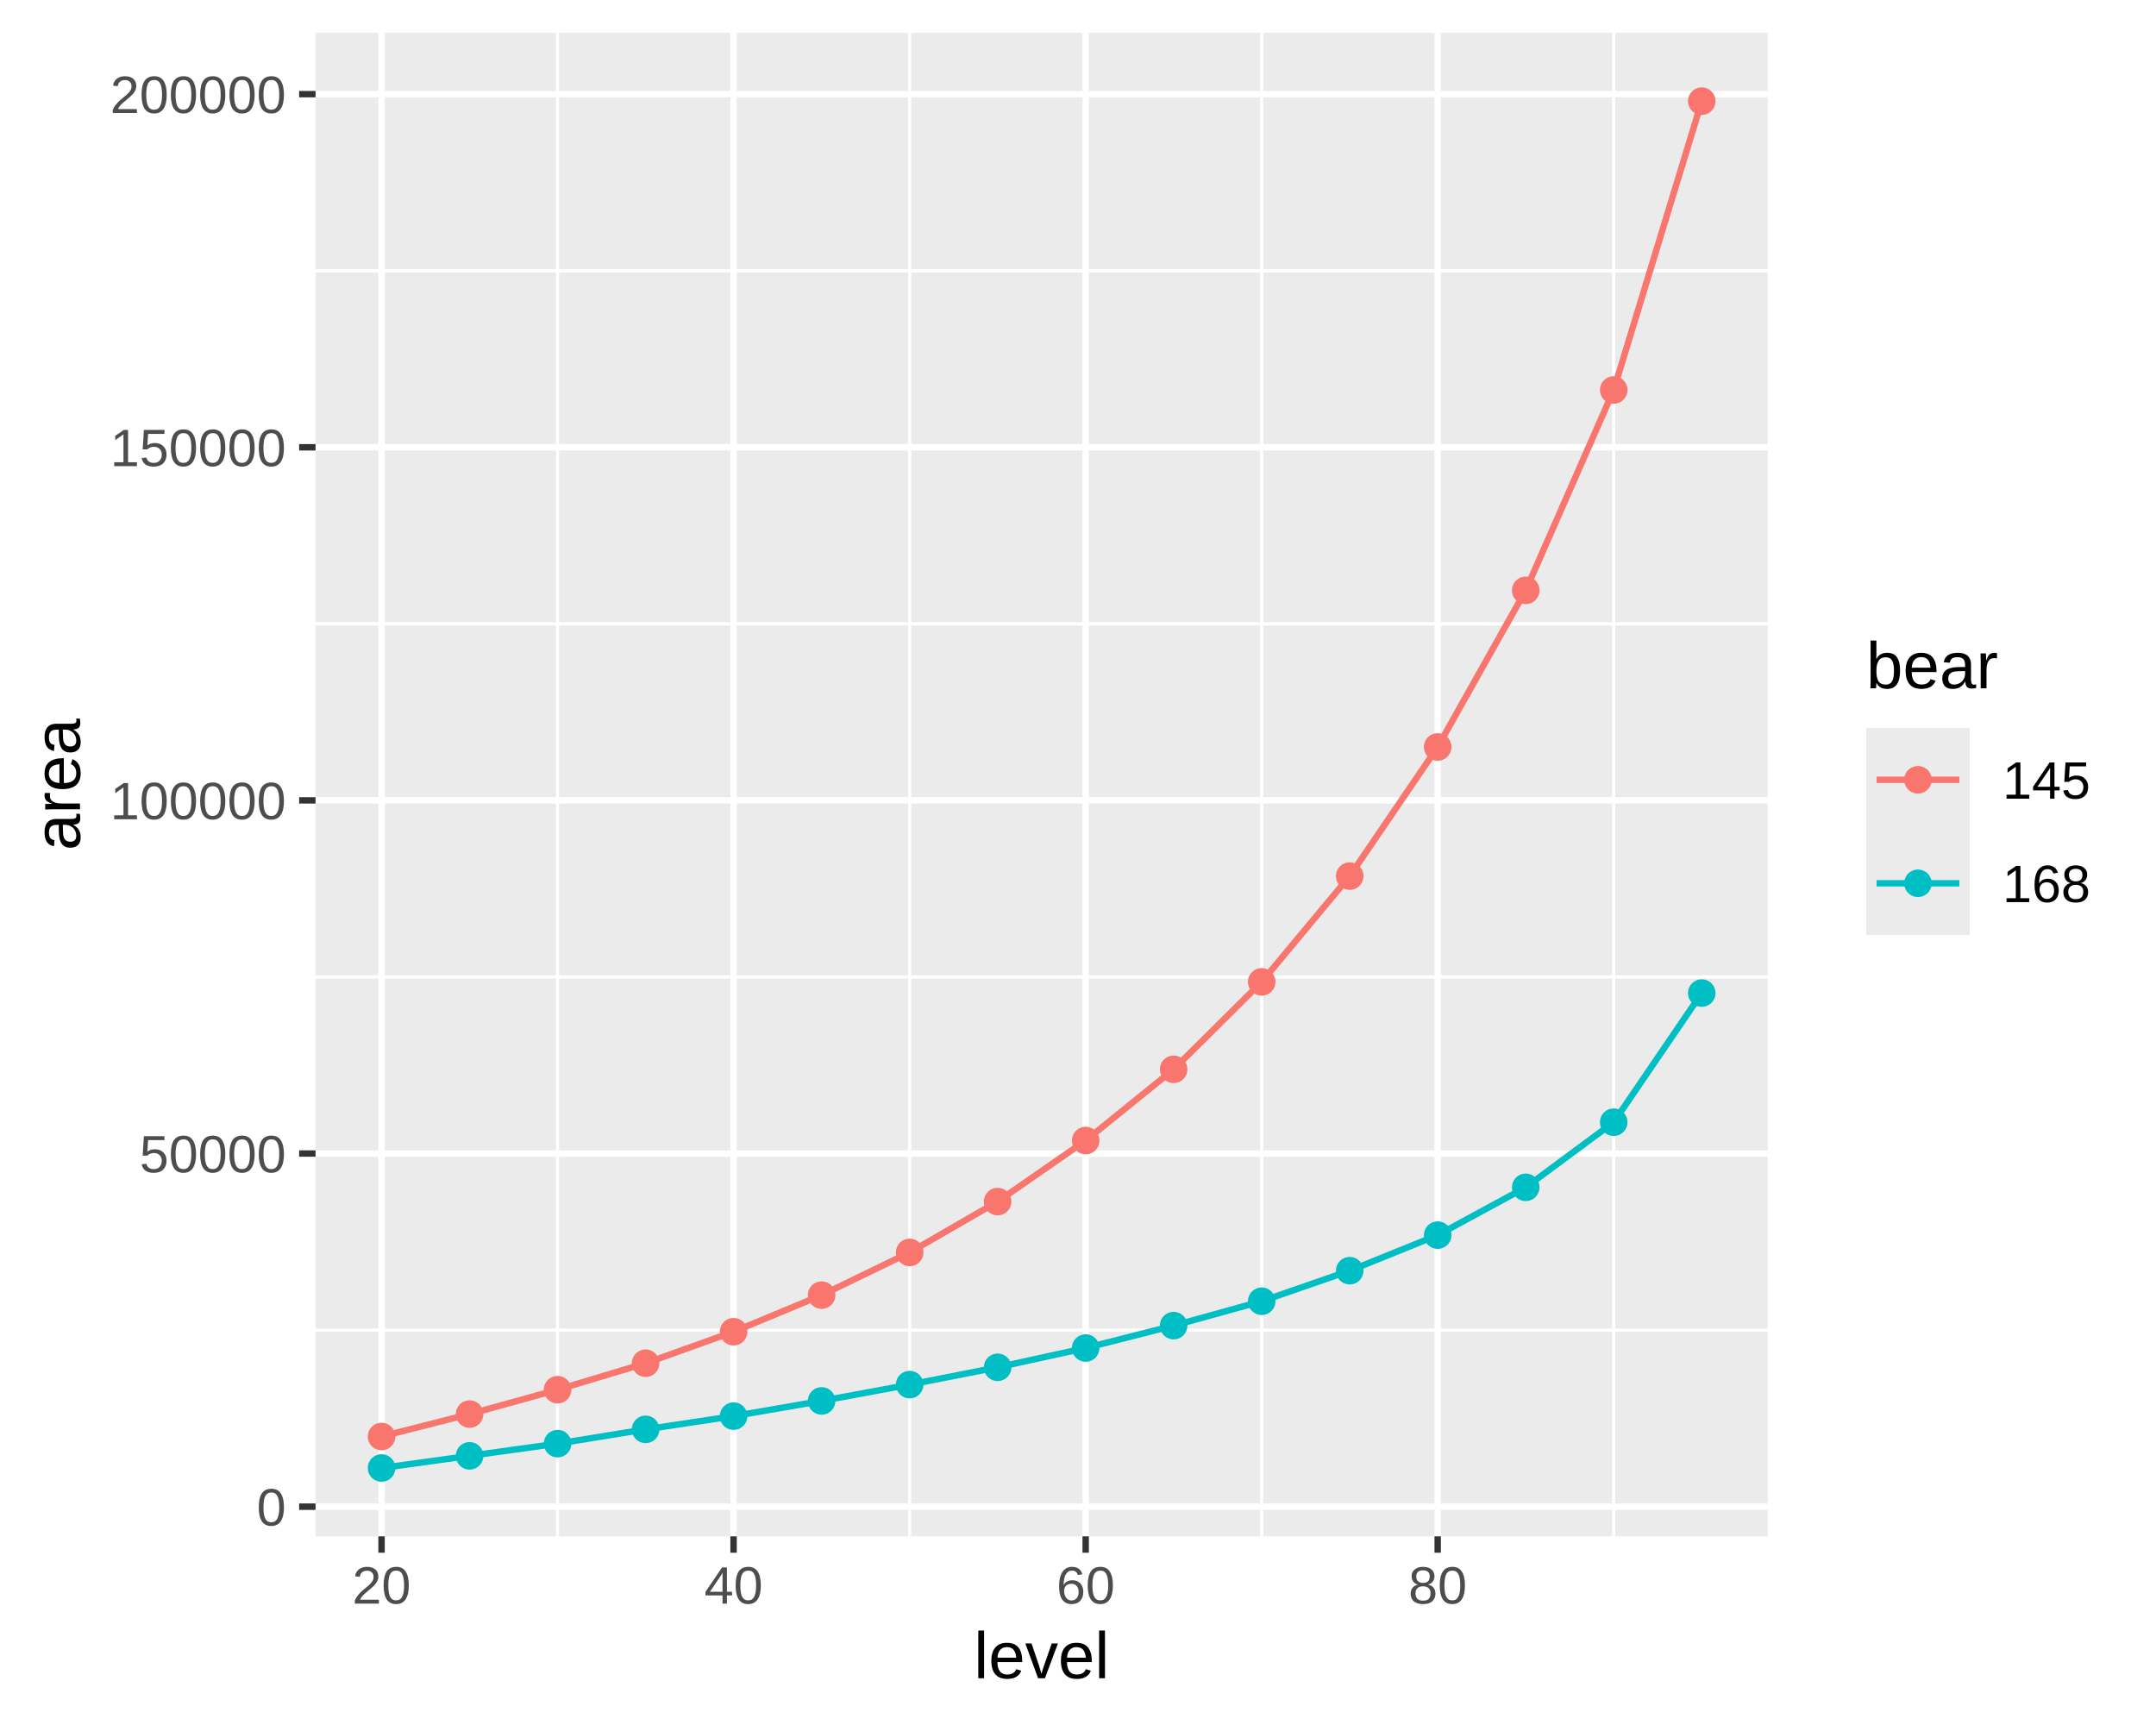
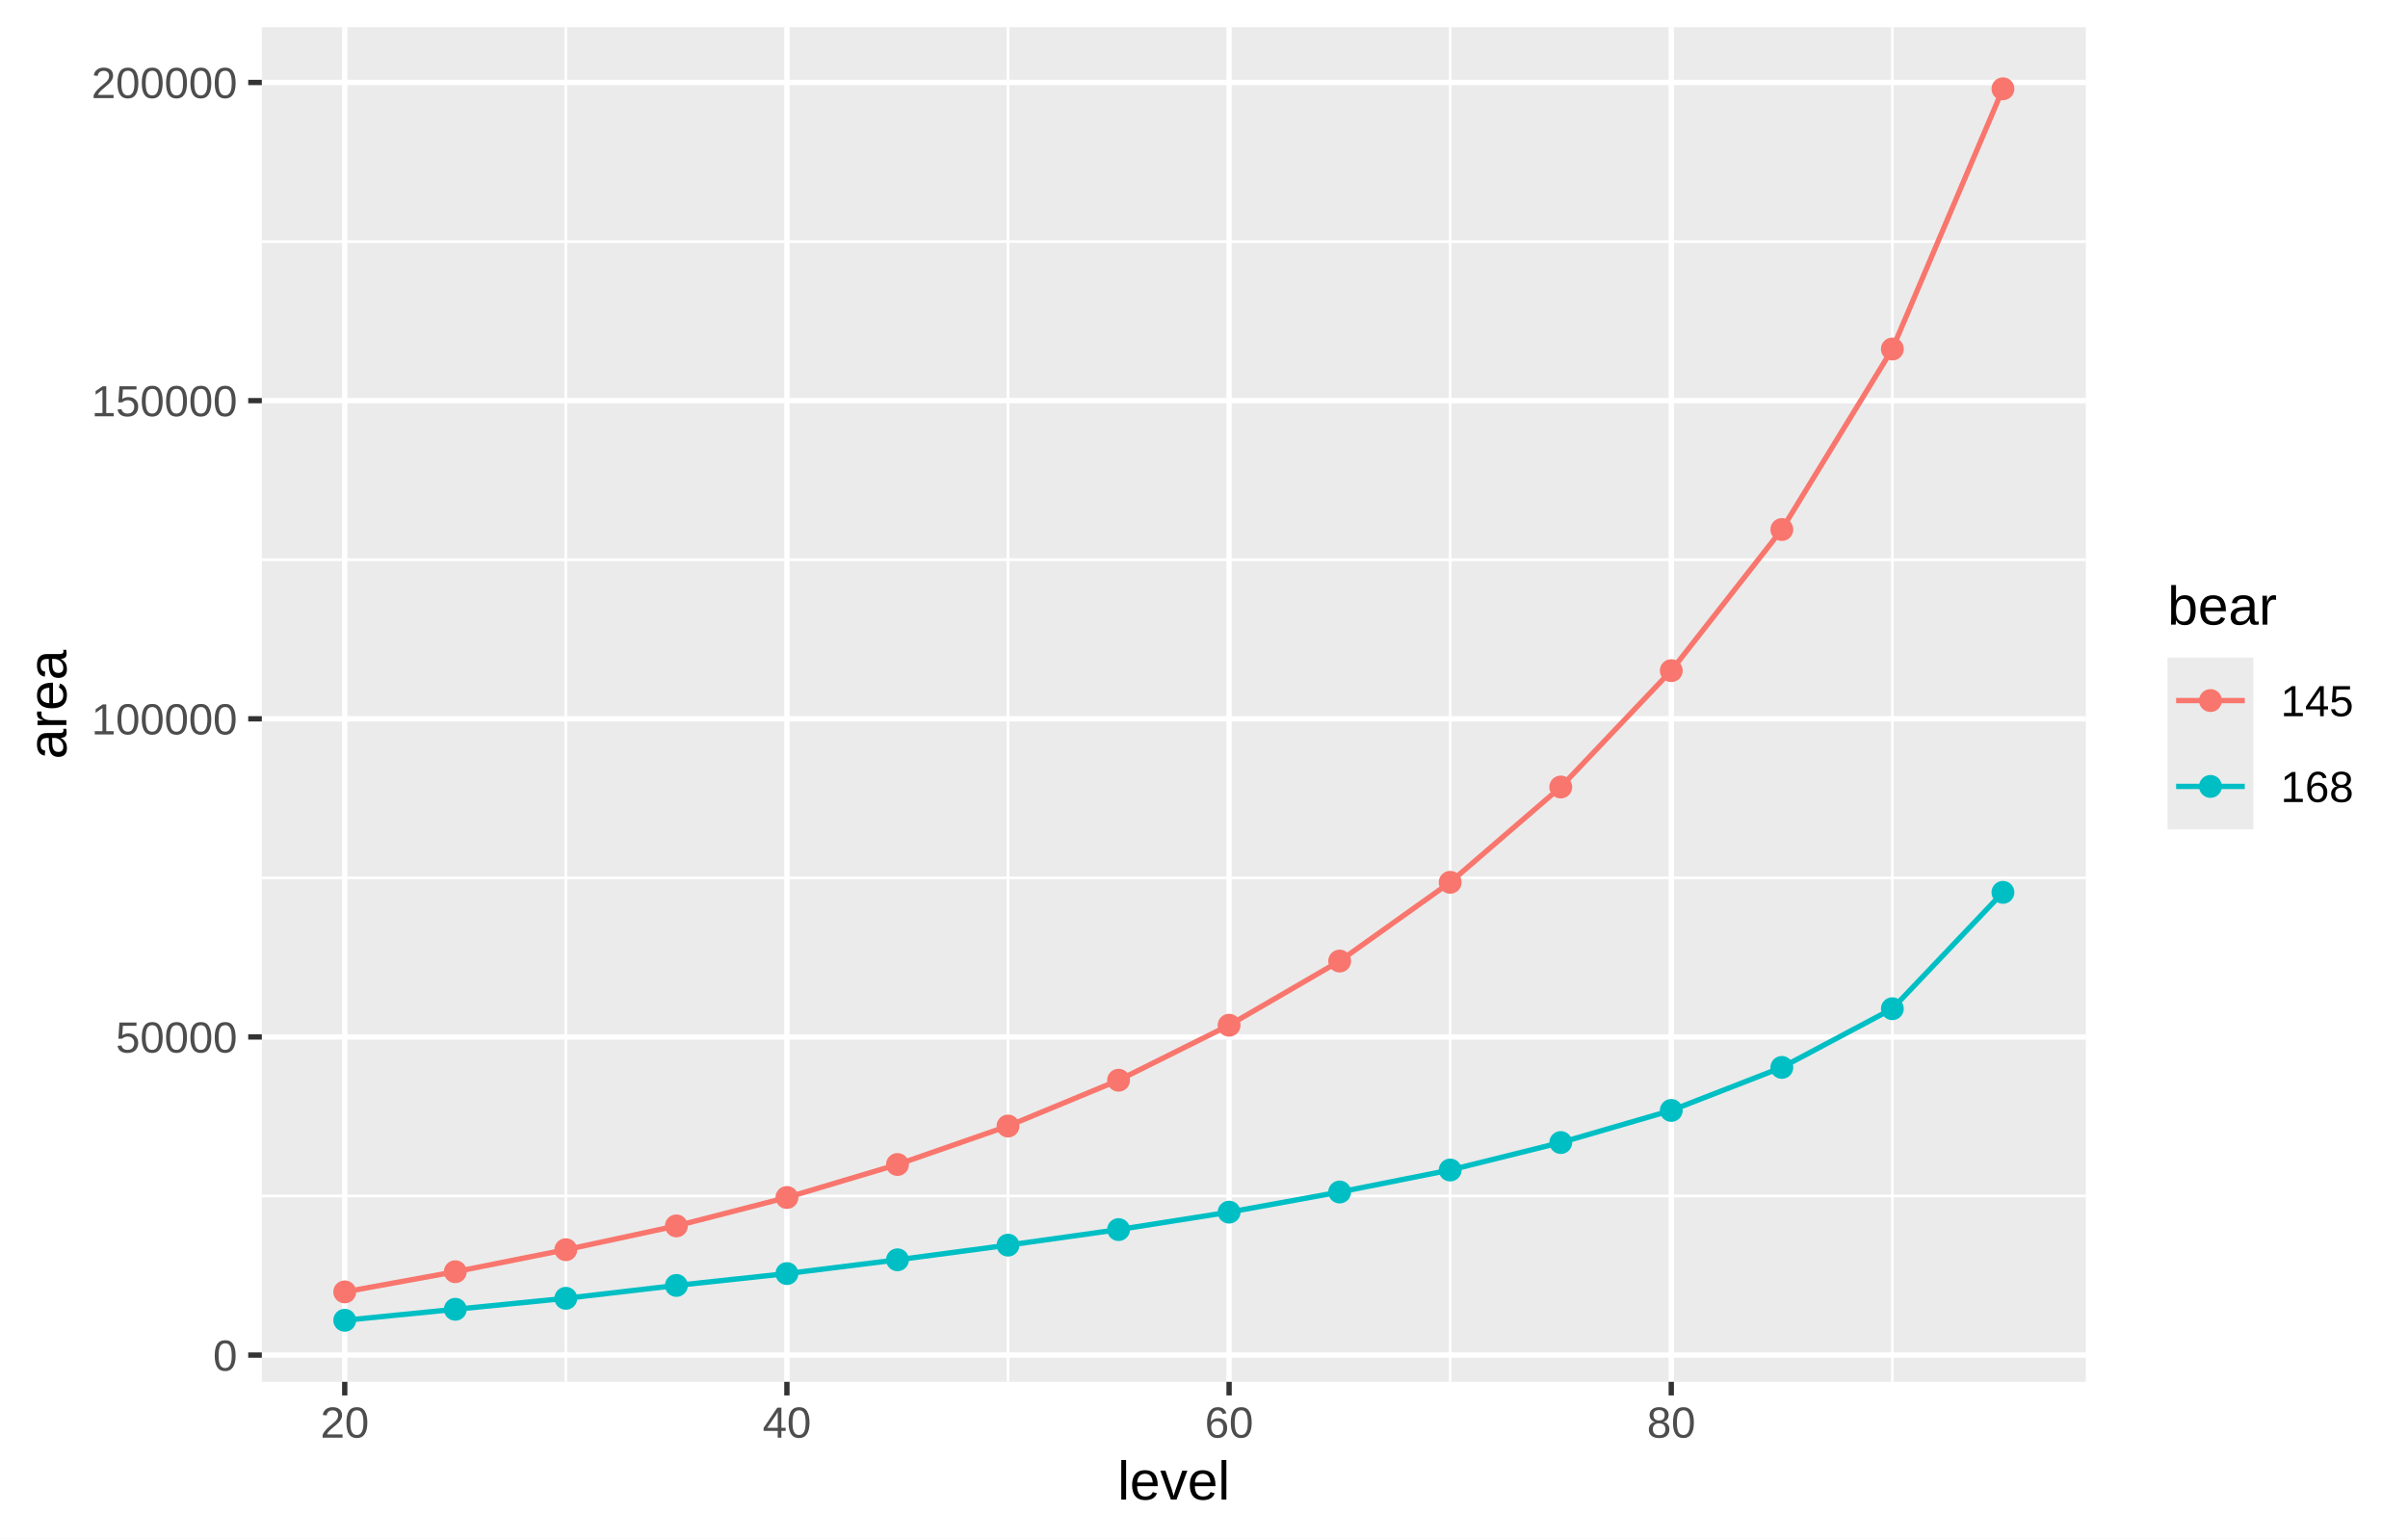
- <svg xmlns="http://www.w3.org/2000/svg" width="360.00pt" height="288.00pt" viewBox="0 0 360.00 288.00">
+ <svg xmlns="http://www.w3.org/2000/svg" width="484.56pt" height="309.60pt" viewBox="0 0 484.56 309.60">
  <g class="svglite">
    <defs>
      <style type="text/css">
    .svglite line, .svglite polyline, .svglite polygon, .svglite path, .svglite rect, .svglite circle {
      fill: none;
      stroke: #000000;
      stroke-linecap: round;
      stroke-linejoin: round;
      stroke-miterlimit: 10.00;
    }
    .svglite text {
      white-space: pre;
    }
    .svglite g.glyphgroup path {
      fill: inherit;
      stroke: none;
    }
  </style>
    </defs>
    <rect width="100%" height="100%" style="stroke: none; fill: #FFFFFF;" />
    <defs>
-       <clipPath id="cpMC4wMHwzNjAuMDB8MC4wMHwyODguMDA=">
-         <rect x="0.00" y="0.00" width="360.00" height="288.00" />
+       <clipPath id="cpMC4wMHw0ODQuNTZ8MC4wMHwzMDkuNjA=">
+         <rect x="0.00" y="0.00" width="484.56" height="309.60" />
      </clipPath>
    </defs>
-     <g clip-path="url(#cpMC4wMHwzNjAuMDB8MC4wMHwyODguMDA=)">
-       <rect x="0" y="0.00" width="360.00" height="288.00" style="stroke-width: 1.07; stroke: #FFFFFF; fill: #FFFFFF;" />
+     <g clip-path="url(#cpMC4wMHw0ODQuNTZ8MC4wMHwzMDkuNjA=)">
+       <rect x="0.00" y="0.00" width="484.56" height="309.60" style="stroke-width: 1.07; stroke: #FFFFFF; fill: #FFFFFF;" />
    </g>
    <defs>
-       <clipPath id="cpNTIuNjl8Mjk1LjE3fDUuNDh8MjU2LjUw">
-         <rect x="52.69" y="5.48" width="242.48" height="251.02" />
+       <clipPath id="cpNTIuNjl8NDE5LjczfDUuNDh8Mjc4LjEw">
+         <rect x="52.69" y="5.48" width="367.04" height="272.62" />
      </clipPath>
    </defs>
-     <g clip-path="url(#cpNTIuNjl8Mjk1LjE3fDUuNDh8MjU2LjUw)">
-       <rect x="52.69" y="5.48" width="242.48" height="251.02" style="stroke-width: 1.07; stroke: none; fill: #EBEBEB;" />
-       <polyline points="52.69,222.07 295.17,222.07 " style="stroke-width: 0.53; stroke: #FFFFFF; stroke-linecap: butt;" />
-       <polyline points="52.69,163.11 295.17,163.11 " style="stroke-width: 0.53; stroke: #FFFFFF; stroke-linecap: butt;" />
-       <polyline points="52.69,104.15 295.17,104.15 " style="stroke-width: 0.53; stroke: #FFFFFF; stroke-linecap: butt;" />
-       <polyline points="52.69,45.20 295.17,45.20 " style="stroke-width: 0.53; stroke: #FFFFFF; stroke-linecap: butt;" />
-       <polyline points="93.10,256.50 93.10,5.48 " style="stroke-width: 0.53; stroke: #FFFFFF; stroke-linecap: butt;" />
-       <polyline points="151.89,256.50 151.89,5.48 " style="stroke-width: 0.53; stroke: #FFFFFF; stroke-linecap: butt;" />
-       <polyline points="210.67,256.50 210.67,5.48 " style="stroke-width: 0.53; stroke: #FFFFFF; stroke-linecap: butt;" />
-       <polyline points="269.45,256.50 269.45,5.48 " style="stroke-width: 0.53; stroke: #FFFFFF; stroke-linecap: butt;" />
-       <polyline points="52.69,251.55 295.17,251.55 " style="stroke-width: 1.07; stroke: #FFFFFF; stroke-linecap: butt;" />
-       <polyline points="52.69,192.59 295.17,192.59 " style="stroke-width: 1.07; stroke: #FFFFFF; stroke-linecap: butt;" />
-       <polyline points="52.69,133.63 295.17,133.63 " style="stroke-width: 1.07; stroke: #FFFFFF; stroke-linecap: butt;" />
-       <polyline points="52.69,74.68 295.17,74.68 " style="stroke-width: 1.07; stroke: #FFFFFF; stroke-linecap: butt;" />
-       <polyline points="52.69,15.72 295.17,15.72 " style="stroke-width: 1.07; stroke: #FFFFFF; stroke-linecap: butt;" />
-       <polyline points="63.71,256.50 63.71,5.48 " style="stroke-width: 1.07; stroke: #FFFFFF; stroke-linecap: butt;" />
-       <polyline points="122.49,256.50 122.49,5.48 " style="stroke-width: 1.07; stroke: #FFFFFF; stroke-linecap: butt;" />
-       <polyline points="181.28,256.50 181.28,5.48 " style="stroke-width: 1.07; stroke: #FFFFFF; stroke-linecap: butt;" />
-       <polyline points="240.06,256.50 240.06,5.48 " style="stroke-width: 1.07; stroke: #FFFFFF; stroke-linecap: butt;" />
-       <polyline points="63.71,239.83 78.41,236.09 93.10,232.02 107.80,227.60 122.49,222.34 137.19,216.23 151.89,209.10 166.58,200.61 181.28,190.42 195.97,178.53 210.67,163.93 225.37,146.27 240.06,124.71 254.76,98.56 269.45,65.11 284.15,16.89 " style="stroke-width: 1.07; stroke: #F8766D; stroke-linecap: butt;" />
-       <polyline points="63.71,245.09 78.41,243.06 93.10,241.02 107.80,238.64 122.49,236.43 137.19,233.89 151.89,231.17 166.58,228.28 181.28,225.06 195.97,221.32 210.67,217.25 225.37,212.15 240.06,206.21 254.76,198.23 269.45,187.36 284.15,165.80 " style="stroke-width: 1.07; stroke: #00BFC4; stroke-linecap: butt;" />
-       <circle cx="63.71" cy="239.83" r="1.95" style="stroke-width: 0.71; stroke: #F8766D; fill: #F8766D;" />
-       <circle cx="78.41" cy="236.09" r="1.95" style="stroke-width: 0.71; stroke: #F8766D; fill: #F8766D;" />
-       <circle cx="93.10" cy="232.02" r="1.95" style="stroke-width: 0.71; stroke: #F8766D; fill: #F8766D;" />
-       <circle cx="107.80" cy="227.60" r="1.95" style="stroke-width: 0.71; stroke: #F8766D; fill: #F8766D;" />
-       <circle cx="122.49" cy="222.34" r="1.95" style="stroke-width: 0.71; stroke: #F8766D; fill: #F8766D;" />
-       <circle cx="137.19" cy="216.23" r="1.95" style="stroke-width: 0.71; stroke: #F8766D; fill: #F8766D;" />
-       <circle cx="151.89" cy="209.10" r="1.95" style="stroke-width: 0.71; stroke: #F8766D; fill: #F8766D;" />
-       <circle cx="166.58" cy="200.61" r="1.95" style="stroke-width: 0.71; stroke: #F8766D; fill: #F8766D;" />
-       <circle cx="181.28" cy="190.42" r="1.95" style="stroke-width: 0.71; stroke: #F8766D; fill: #F8766D;" />
-       <circle cx="195.97" cy="178.53" r="1.95" style="stroke-width: 0.71; stroke: #F8766D; fill: #F8766D;" />
-       <circle cx="210.67" cy="163.93" r="1.95" style="stroke-width: 0.71; stroke: #F8766D; fill: #F8766D;" />
-       <circle cx="225.37" cy="146.27" r="1.95" style="stroke-width: 0.71; stroke: #F8766D; fill: #F8766D;" />
-       <circle cx="240.06" cy="124.71" r="1.95" style="stroke-width: 0.71; stroke: #F8766D; fill: #F8766D;" />
-       <circle cx="254.76" cy="98.56" r="1.95" style="stroke-width: 0.71; stroke: #F8766D; fill: #F8766D;" />
-       <circle cx="269.45" cy="65.11" r="1.95" style="stroke-width: 0.71; stroke: #F8766D; fill: #F8766D;" />
-       <circle cx="284.15" cy="16.89" r="1.95" style="stroke-width: 0.71; stroke: #F8766D; fill: #F8766D;" />
-       <circle cx="63.71" cy="245.09" r="1.95" style="stroke-width: 0.71; stroke: #00BFC4; fill: #00BFC4;" />
-       <circle cx="78.41" cy="243.06" r="1.95" style="stroke-width: 0.71; stroke: #00BFC4; fill: #00BFC4;" />
-       <circle cx="93.10" cy="241.02" r="1.95" style="stroke-width: 0.71; stroke: #00BFC4; fill: #00BFC4;" />
-       <circle cx="107.80" cy="238.64" r="1.95" style="stroke-width: 0.71; stroke: #00BFC4; fill: #00BFC4;" />
-       <circle cx="122.49" cy="236.43" r="1.95" style="stroke-width: 0.71; stroke: #00BFC4; fill: #00BFC4;" />
-       <circle cx="137.19" cy="233.89" r="1.95" style="stroke-width: 0.71; stroke: #00BFC4; fill: #00BFC4;" />
-       <circle cx="151.89" cy="231.17" r="1.95" style="stroke-width: 0.71; stroke: #00BFC4; fill: #00BFC4;" />
-       <circle cx="166.58" cy="228.28" r="1.95" style="stroke-width: 0.71; stroke: #00BFC4; fill: #00BFC4;" />
-       <circle cx="181.28" cy="225.06" r="1.95" style="stroke-width: 0.71; stroke: #00BFC4; fill: #00BFC4;" />
-       <circle cx="195.97" cy="221.32" r="1.95" style="stroke-width: 0.71; stroke: #00BFC4; fill: #00BFC4;" />
-       <circle cx="210.67" cy="217.25" r="1.95" style="stroke-width: 0.71; stroke: #00BFC4; fill: #00BFC4;" />
-       <circle cx="225.37" cy="212.15" r="1.95" style="stroke-width: 0.71; stroke: #00BFC4; fill: #00BFC4;" />
-       <circle cx="240.06" cy="206.21" r="1.95" style="stroke-width: 0.71; stroke: #00BFC4; fill: #00BFC4;" />
-       <circle cx="254.76" cy="198.23" r="1.95" style="stroke-width: 0.71; stroke: #00BFC4; fill: #00BFC4;" />
-       <circle cx="269.45" cy="187.36" r="1.95" style="stroke-width: 0.71; stroke: #00BFC4; fill: #00BFC4;" />
-       <circle cx="284.15" cy="165.80" r="1.95" style="stroke-width: 0.71; stroke: #00BFC4; fill: #00BFC4;" />
+     <g clip-path="url(#cpNTIuNjl8NDE5LjczfDUuNDh8Mjc4LjEw)">
+       <rect x="52.69" y="5.48" width="367.04" height="272.62" style="stroke-width: 1.07; stroke: none; fill: #EBEBEB;" />
+       <polyline points="52.69,240.70 419.73,240.70 " style="stroke-width: 0.53; stroke: #FFFFFF; stroke-linecap: butt;" />
+       <polyline points="52.69,176.67 419.73,176.67 " style="stroke-width: 0.53; stroke: #FFFFFF; stroke-linecap: butt;" />
+       <polyline points="52.69,112.65 419.73,112.65 " style="stroke-width: 0.53; stroke: #FFFFFF; stroke-linecap: butt;" />
+       <polyline points="52.69,48.62 419.73,48.62 " style="stroke-width: 0.53; stroke: #FFFFFF; stroke-linecap: butt;" />
+       <polyline points="113.86,278.10 113.86,5.48 " style="stroke-width: 0.53; stroke: #FFFFFF; stroke-linecap: butt;" />
+       <polyline points="202.84,278.10 202.84,5.48 " style="stroke-width: 0.53; stroke: #FFFFFF; stroke-linecap: butt;" />
+       <polyline points="291.82,278.10 291.82,5.48 " style="stroke-width: 0.53; stroke: #FFFFFF; stroke-linecap: butt;" />
+       <polyline points="380.80,278.10 380.80,5.48 " style="stroke-width: 0.53; stroke: #FFFFFF; stroke-linecap: butt;" />
+       <polyline points="52.69,272.72 419.73,272.72 " style="stroke-width: 1.07; stroke: #FFFFFF; stroke-linecap: butt;" />
+       <polyline points="52.69,208.69 419.73,208.69 " style="stroke-width: 1.07; stroke: #FFFFFF; stroke-linecap: butt;" />
+       <polyline points="52.69,144.66 419.73,144.66 " style="stroke-width: 1.07; stroke: #FFFFFF; stroke-linecap: butt;" />
+       <polyline points="52.69,80.63 419.73,80.63 " style="stroke-width: 1.07; stroke: #FFFFFF; stroke-linecap: butt;" />
+       <polyline points="52.69,16.60 419.73,16.60 " style="stroke-width: 1.07; stroke: #FFFFFF; stroke-linecap: butt;" />
+       <polyline points="69.37,278.10 69.37,5.48 " style="stroke-width: 1.07; stroke: #FFFFFF; stroke-linecap: butt;" />
+       <polyline points="158.35,278.10 158.35,5.48 " style="stroke-width: 1.07; stroke: #FFFFFF; stroke-linecap: butt;" />
+       <polyline points="247.33,278.10 247.33,5.48 " style="stroke-width: 1.07; stroke: #FFFFFF; stroke-linecap: butt;" />
+       <polyline points="336.31,278.10 336.31,5.48 " style="stroke-width: 1.07; stroke: #FFFFFF; stroke-linecap: butt;" />
+       <polyline points="69.37,260.00 91.62,255.94 113.86,251.51 136.11,246.72 158.35,241.00 180.60,234.36 202.84,226.62 225.09,217.40 247.33,206.33 269.58,193.42 291.82,177.57 314.07,158.39 336.31,134.97 358.56,106.57 380.80,70.24 403.05,17.87 " style="stroke-width: 1.07; stroke: #F8766D; stroke-linecap: butt;" />
+       <polyline points="69.37,265.71 91.62,263.50 113.86,261.29 136.11,258.70 158.35,256.31 180.60,253.54 202.84,250.59 225.09,247.46 247.33,243.95 269.58,239.90 291.82,235.47 314.07,229.94 336.31,223.48 358.56,214.82 380.80,203.01 403.05,179.59 " style="stroke-width: 1.07; stroke: #00BFC4; stroke-linecap: butt;" />
+       <circle cx="69.37" cy="260.00" r="1.95" style="stroke-width: 0.71; stroke: #F8766D; fill: #F8766D;" />
+       <circle cx="91.62" cy="255.94" r="1.95" style="stroke-width: 0.71; stroke: #F8766D; fill: #F8766D;" />
+       <circle cx="113.86" cy="251.51" r="1.95" style="stroke-width: 0.71; stroke: #F8766D; fill: #F8766D;" />
+       <circle cx="136.11" cy="246.72" r="1.95" style="stroke-width: 0.71; stroke: #F8766D; fill: #F8766D;" />
+       <circle cx="158.35" cy="241.00" r="1.95" style="stroke-width: 0.71; stroke: #F8766D; fill: #F8766D;" />
+       <circle cx="180.60" cy="234.36" r="1.95" style="stroke-width: 0.71; stroke: #F8766D; fill: #F8766D;" />
+       <circle cx="202.84" cy="226.62" r="1.95" style="stroke-width: 0.71; stroke: #F8766D; fill: #F8766D;" />
+       <circle cx="225.09" cy="217.40" r="1.95" style="stroke-width: 0.71; stroke: #F8766D; fill: #F8766D;" />
+       <circle cx="247.33" cy="206.33" r="1.95" style="stroke-width: 0.71; stroke: #F8766D; fill: #F8766D;" />
+       <circle cx="269.58" cy="193.42" r="1.95" style="stroke-width: 0.71; stroke: #F8766D; fill: #F8766D;" />
+       <circle cx="291.82" cy="177.57" r="1.95" style="stroke-width: 0.71; stroke: #F8766D; fill: #F8766D;" />
+       <circle cx="314.07" cy="158.39" r="1.95" style="stroke-width: 0.71; stroke: #F8766D; fill: #F8766D;" />
+       <circle cx="336.31" cy="134.97" r="1.95" style="stroke-width: 0.71; stroke: #F8766D; fill: #F8766D;" />
+       <circle cx="358.56" cy="106.57" r="1.95" style="stroke-width: 0.71; stroke: #F8766D; fill: #F8766D;" />
+       <circle cx="380.80" cy="70.24" r="1.95" style="stroke-width: 0.71; stroke: #F8766D; fill: #F8766D;" />
+       <circle cx="403.05" cy="17.87" r="1.95" style="stroke-width: 0.71; stroke: #F8766D; fill: #F8766D;" />
+       <circle cx="69.37" cy="265.71" r="1.95" style="stroke-width: 0.71; stroke: #00BFC4; fill: #00BFC4;" />
+       <circle cx="91.62" cy="263.50" r="1.95" style="stroke-width: 0.71; stroke: #00BFC4; fill: #00BFC4;" />
+       <circle cx="113.86" cy="261.29" r="1.95" style="stroke-width: 0.71; stroke: #00BFC4; fill: #00BFC4;" />
+       <circle cx="136.11" cy="258.70" r="1.95" style="stroke-width: 0.71; stroke: #00BFC4; fill: #00BFC4;" />
+       <circle cx="158.35" cy="256.31" r="1.95" style="stroke-width: 0.71; stroke: #00BFC4; fill: #00BFC4;" />
+       <circle cx="180.60" cy="253.54" r="1.95" style="stroke-width: 0.71; stroke: #00BFC4; fill: #00BFC4;" />
+       <circle cx="202.84" cy="250.59" r="1.95" style="stroke-width: 0.71; stroke: #00BFC4; fill: #00BFC4;" />
+       <circle cx="225.09" cy="247.46" r="1.95" style="stroke-width: 0.71; stroke: #00BFC4; fill: #00BFC4;" />
+       <circle cx="247.33" cy="243.95" r="1.95" style="stroke-width: 0.71; stroke: #00BFC4; fill: #00BFC4;" />
+       <circle cx="269.58" cy="239.90" r="1.95" style="stroke-width: 0.71; stroke: #00BFC4; fill: #00BFC4;" />
+       <circle cx="291.82" cy="235.47" r="1.95" style="stroke-width: 0.71; stroke: #00BFC4; fill: #00BFC4;" />
+       <circle cx="314.07" cy="229.94" r="1.95" style="stroke-width: 0.71; stroke: #00BFC4; fill: #00BFC4;" />
+       <circle cx="336.31" cy="223.48" r="1.95" style="stroke-width: 0.71; stroke: #00BFC4; fill: #00BFC4;" />
+       <circle cx="358.56" cy="214.82" r="1.95" style="stroke-width: 0.71; stroke: #00BFC4; fill: #00BFC4;" />
+       <circle cx="380.80" cy="203.01" r="1.95" style="stroke-width: 0.71; stroke: #00BFC4; fill: #00BFC4;" />
+       <circle cx="403.05" cy="179.59" r="1.95" style="stroke-width: 0.71; stroke: #00BFC4; fill: #00BFC4;" />
    </g>
-     <g clip-path="url(#cpMC4wMHwzNjAuMDB8MC4wMHwyODguMDA=)">
-       <text x="47.76" y="254.70" text-anchor="end" style="font-size: 8.80px;fill: #4D4D4D; font-family: &quot;Arial&quot;;" textLength="4.89px" lengthAdjust="spacingAndGlyphs">0</text>
-       <text x="47.76" y="195.74" text-anchor="end" style="font-size: 8.80px;fill: #4D4D4D; font-family: &quot;Arial&quot;;" textLength="24.45px" lengthAdjust="spacingAndGlyphs">50000</text>
-       <text x="47.76" y="136.78" text-anchor="end" style="font-size: 8.80px;fill: #4D4D4D; font-family: &quot;Arial&quot;;" textLength="29.34px" lengthAdjust="spacingAndGlyphs">100000</text>
-       <text x="47.76" y="77.83" text-anchor="end" style="font-size: 8.80px;fill: #4D4D4D; font-family: &quot;Arial&quot;;" textLength="29.34px" lengthAdjust="spacingAndGlyphs">150000</text>
-       <text x="47.76" y="18.87" text-anchor="end" style="font-size: 8.80px;fill: #4D4D4D; font-family: &quot;Arial&quot;;" textLength="29.34px" lengthAdjust="spacingAndGlyphs">200000</text>
-       <polyline points="49.95,251.55 52.69,251.55 " style="stroke-width: 1.07; stroke: #333333; stroke-linecap: butt;" />
-       <polyline points="49.95,192.59 52.69,192.59 " style="stroke-width: 1.07; stroke: #333333; stroke-linecap: butt;" />
-       <polyline points="49.95,133.63 52.69,133.63 " style="stroke-width: 1.07; stroke: #333333; stroke-linecap: butt;" />
-       <polyline points="49.95,74.68 52.69,74.68 " style="stroke-width: 1.07; stroke: #333333; stroke-linecap: butt;" />
-       <polyline points="49.95,15.72 52.69,15.72 " style="stroke-width: 1.07; stroke: #333333; stroke-linecap: butt;" />
-       <polyline points="63.71,259.24 63.71,256.50 " style="stroke-width: 1.07; stroke: #333333; stroke-linecap: butt;" />
-       <polyline points="122.49,259.24 122.49,256.50 " style="stroke-width: 1.07; stroke: #333333; stroke-linecap: butt;" />
-       <polyline points="181.28,259.24 181.28,256.50 " style="stroke-width: 1.07; stroke: #333333; stroke-linecap: butt;" />
-       <polyline points="240.06,259.24 240.06,256.50 " style="stroke-width: 1.07; stroke: #333333; stroke-linecap: butt;" />
-       <text x="63.71" y="267.74" text-anchor="middle" style="font-size: 8.80px;fill: #4D4D4D; font-family: &quot;Arial&quot;;" textLength="9.78px" lengthAdjust="spacingAndGlyphs">20</text>
-       <text x="122.49" y="267.74" text-anchor="middle" style="font-size: 8.80px;fill: #4D4D4D; font-family: &quot;Arial&quot;;" textLength="9.78px" lengthAdjust="spacingAndGlyphs">40</text>
-       <text x="181.28" y="267.74" text-anchor="middle" style="font-size: 8.80px;fill: #4D4D4D; font-family: &quot;Arial&quot;;" textLength="9.78px" lengthAdjust="spacingAndGlyphs">60</text>
-       <text x="240.06" y="267.74" text-anchor="middle" style="font-size: 8.80px;fill: #4D4D4D; font-family: &quot;Arial&quot;;" textLength="9.78px" lengthAdjust="spacingAndGlyphs">80</text>
-       <text x="173.93" y="280.20" text-anchor="middle" style="font-size: 11.00px; font-family: &quot;Arial&quot;;" textLength="22.62px" lengthAdjust="spacingAndGlyphs">level</text>
-       <text transform="translate(13.36,130.99) rotate(-90)" text-anchor="middle" style="font-size: 11.00px; font-family: &quot;Arial&quot;;" textLength="22.03px" lengthAdjust="spacingAndGlyphs">area</text>
-       <rect x="306.13" y="100.39" width="48.39" height="61.19" style="stroke-width: 1.07; stroke: none; fill: #FFFFFF;" />
-       <text x="311.61" y="114.91" style="font-size: 11.00px; font-family: &quot;Arial&quot;;" textLength="22.03px" lengthAdjust="spacingAndGlyphs">bear</text>
-       <rect x="311.61" y="121.55" width="17.28" height="17.28" style="stroke-width: 1.07; stroke: none; fill: #EBEBEB;" />
-       <line x1="313.34" y1="130.19" x2="327.16" y2="130.19" style="stroke-width: 1.07; stroke: #F8766D; stroke-linecap: butt;" />
-       <circle cx="320.25" cy="130.19" r="1.95" style="stroke-width: 0.71; stroke: #F8766D; fill: #F8766D;" />
-       <rect x="311.61" y="138.83" width="17.28" height="17.28" style="stroke-width: 1.07; stroke: none; fill: #EBEBEB;" />
-       <line x1="313.34" y1="147.47" x2="327.16" y2="147.47" style="stroke-width: 1.07; stroke: #00BFC4; stroke-linecap: butt;" />
-       <circle cx="320.25" cy="147.47" r="1.95" style="stroke-width: 0.71; stroke: #00BFC4; fill: #00BFC4;" />
-       <text x="334.37" y="133.34" style="font-size: 8.80px; font-family: &quot;Arial&quot;;" textLength="14.67px" lengthAdjust="spacingAndGlyphs">145</text>
-       <text x="334.37" y="150.62" style="font-size: 8.80px; font-family: &quot;Arial&quot;;" textLength="14.67px" lengthAdjust="spacingAndGlyphs">168</text>
+     <g clip-path="url(#cpMC4wMHw0ODQuNTZ8MC4wMHwzMDkuNjA=)">
+       <text x="47.76" y="275.87" text-anchor="end" style="font-size: 8.80px;fill: #4D4D4D; font-family: &quot;Arial&quot;;" textLength="4.89px" lengthAdjust="spacingAndGlyphs">0</text>
+       <text x="47.76" y="211.84" text-anchor="end" style="font-size: 8.80px;fill: #4D4D4D; font-family: &quot;Arial&quot;;" textLength="24.45px" lengthAdjust="spacingAndGlyphs">50000</text>
+       <text x="47.76" y="147.81" text-anchor="end" style="font-size: 8.80px;fill: #4D4D4D; font-family: &quot;Arial&quot;;" textLength="29.34px" lengthAdjust="spacingAndGlyphs">100000</text>
+       <text x="47.76" y="83.78" text-anchor="end" style="font-size: 8.80px;fill: #4D4D4D; font-family: &quot;Arial&quot;;" textLength="29.34px" lengthAdjust="spacingAndGlyphs">150000</text>
+       <text x="47.76" y="19.75" text-anchor="end" style="font-size: 8.80px;fill: #4D4D4D; font-family: &quot;Arial&quot;;" textLength="29.34px" lengthAdjust="spacingAndGlyphs">200000</text>
+       <polyline points="49.95,272.72 52.69,272.72 " style="stroke-width: 1.07; stroke: #333333; stroke-linecap: butt;" />
+       <polyline points="49.95,208.69 52.69,208.69 " style="stroke-width: 1.07; stroke: #333333; stroke-linecap: butt;" />
+       <polyline points="49.95,144.66 52.69,144.66 " style="stroke-width: 1.07; stroke: #333333; stroke-linecap: butt;" />
+       <polyline points="49.95,80.63 52.69,80.63 " style="stroke-width: 1.07; stroke: #333333; stroke-linecap: butt;" />
+       <polyline points="49.95,16.60 52.69,16.60 " style="stroke-width: 1.07; stroke: #333333; stroke-linecap: butt;" />
+       <polyline points="69.37,280.84 69.37,278.10 " style="stroke-width: 1.07; stroke: #333333; stroke-linecap: butt;" />
+       <polyline points="158.35,280.84 158.35,278.10 " style="stroke-width: 1.07; stroke: #333333; stroke-linecap: butt;" />
+       <polyline points="247.33,280.84 247.33,278.10 " style="stroke-width: 1.07; stroke: #333333; stroke-linecap: butt;" />
+       <polyline points="336.31,280.84 336.31,278.10 " style="stroke-width: 1.07; stroke: #333333; stroke-linecap: butt;" />
+       <text x="69.37" y="289.34" text-anchor="middle" style="font-size: 8.80px;fill: #4D4D4D; font-family: &quot;Arial&quot;;" textLength="9.78px" lengthAdjust="spacingAndGlyphs">20</text>
+       <text x="158.35" y="289.34" text-anchor="middle" style="font-size: 8.80px;fill: #4D4D4D; font-family: &quot;Arial&quot;;" textLength="9.78px" lengthAdjust="spacingAndGlyphs">40</text>
+       <text x="247.33" y="289.34" text-anchor="middle" style="font-size: 8.80px;fill: #4D4D4D; font-family: &quot;Arial&quot;;" textLength="9.78px" lengthAdjust="spacingAndGlyphs">60</text>
+       <text x="336.31" y="289.34" text-anchor="middle" style="font-size: 8.80px;fill: #4D4D4D; font-family: &quot;Arial&quot;;" textLength="9.78px" lengthAdjust="spacingAndGlyphs">80</text>
+       <text x="236.21" y="301.80" text-anchor="middle" style="font-size: 11.00px; font-family: &quot;Arial&quot;;" textLength="22.62px" lengthAdjust="spacingAndGlyphs">level</text>
+       <text transform="translate(13.36,141.79) rotate(-90)" text-anchor="middle" style="font-size: 11.00px; font-family: &quot;Arial&quot;;" textLength="22.03px" lengthAdjust="spacingAndGlyphs">area</text>
+       <rect x="430.69" y="111.19" width="48.39" height="61.19" style="stroke-width: 1.07; stroke: none; fill: #FFFFFF;" />
+       <text x="436.17" y="125.71" style="font-size: 11.00px; font-family: &quot;Arial&quot;;" textLength="22.03px" lengthAdjust="spacingAndGlyphs">bear</text>
+       <rect x="436.17" y="132.35" width="17.28" height="17.28" style="stroke-width: 1.07; stroke: none; fill: #EBEBEB;" />
+       <line x1="437.90" y1="140.99" x2="451.72" y2="140.99" style="stroke-width: 1.07; stroke: #F8766D; stroke-linecap: butt;" />
+       <circle cx="444.81" cy="140.99" r="1.95" style="stroke-width: 0.71; stroke: #F8766D; fill: #F8766D;" />
+       <rect x="436.17" y="149.63" width="17.28" height="17.28" style="stroke-width: 1.07; stroke: none; fill: #EBEBEB;" />
+       <line x1="437.90" y1="158.27" x2="451.72" y2="158.27" style="stroke-width: 1.07; stroke: #00BFC4; stroke-linecap: butt;" />
+       <circle cx="444.81" cy="158.27" r="1.95" style="stroke-width: 0.71; stroke: #00BFC4; fill: #00BFC4;" />
+       <text x="458.93" y="144.14" style="font-size: 8.80px; font-family: &quot;Arial&quot;;" textLength="14.67px" lengthAdjust="spacingAndGlyphs">145</text>
+       <text x="458.93" y="161.42" style="font-size: 8.80px; font-family: &quot;Arial&quot;;" textLength="14.67px" lengthAdjust="spacingAndGlyphs">168</text>
    </g>
  </g>
</svg>
